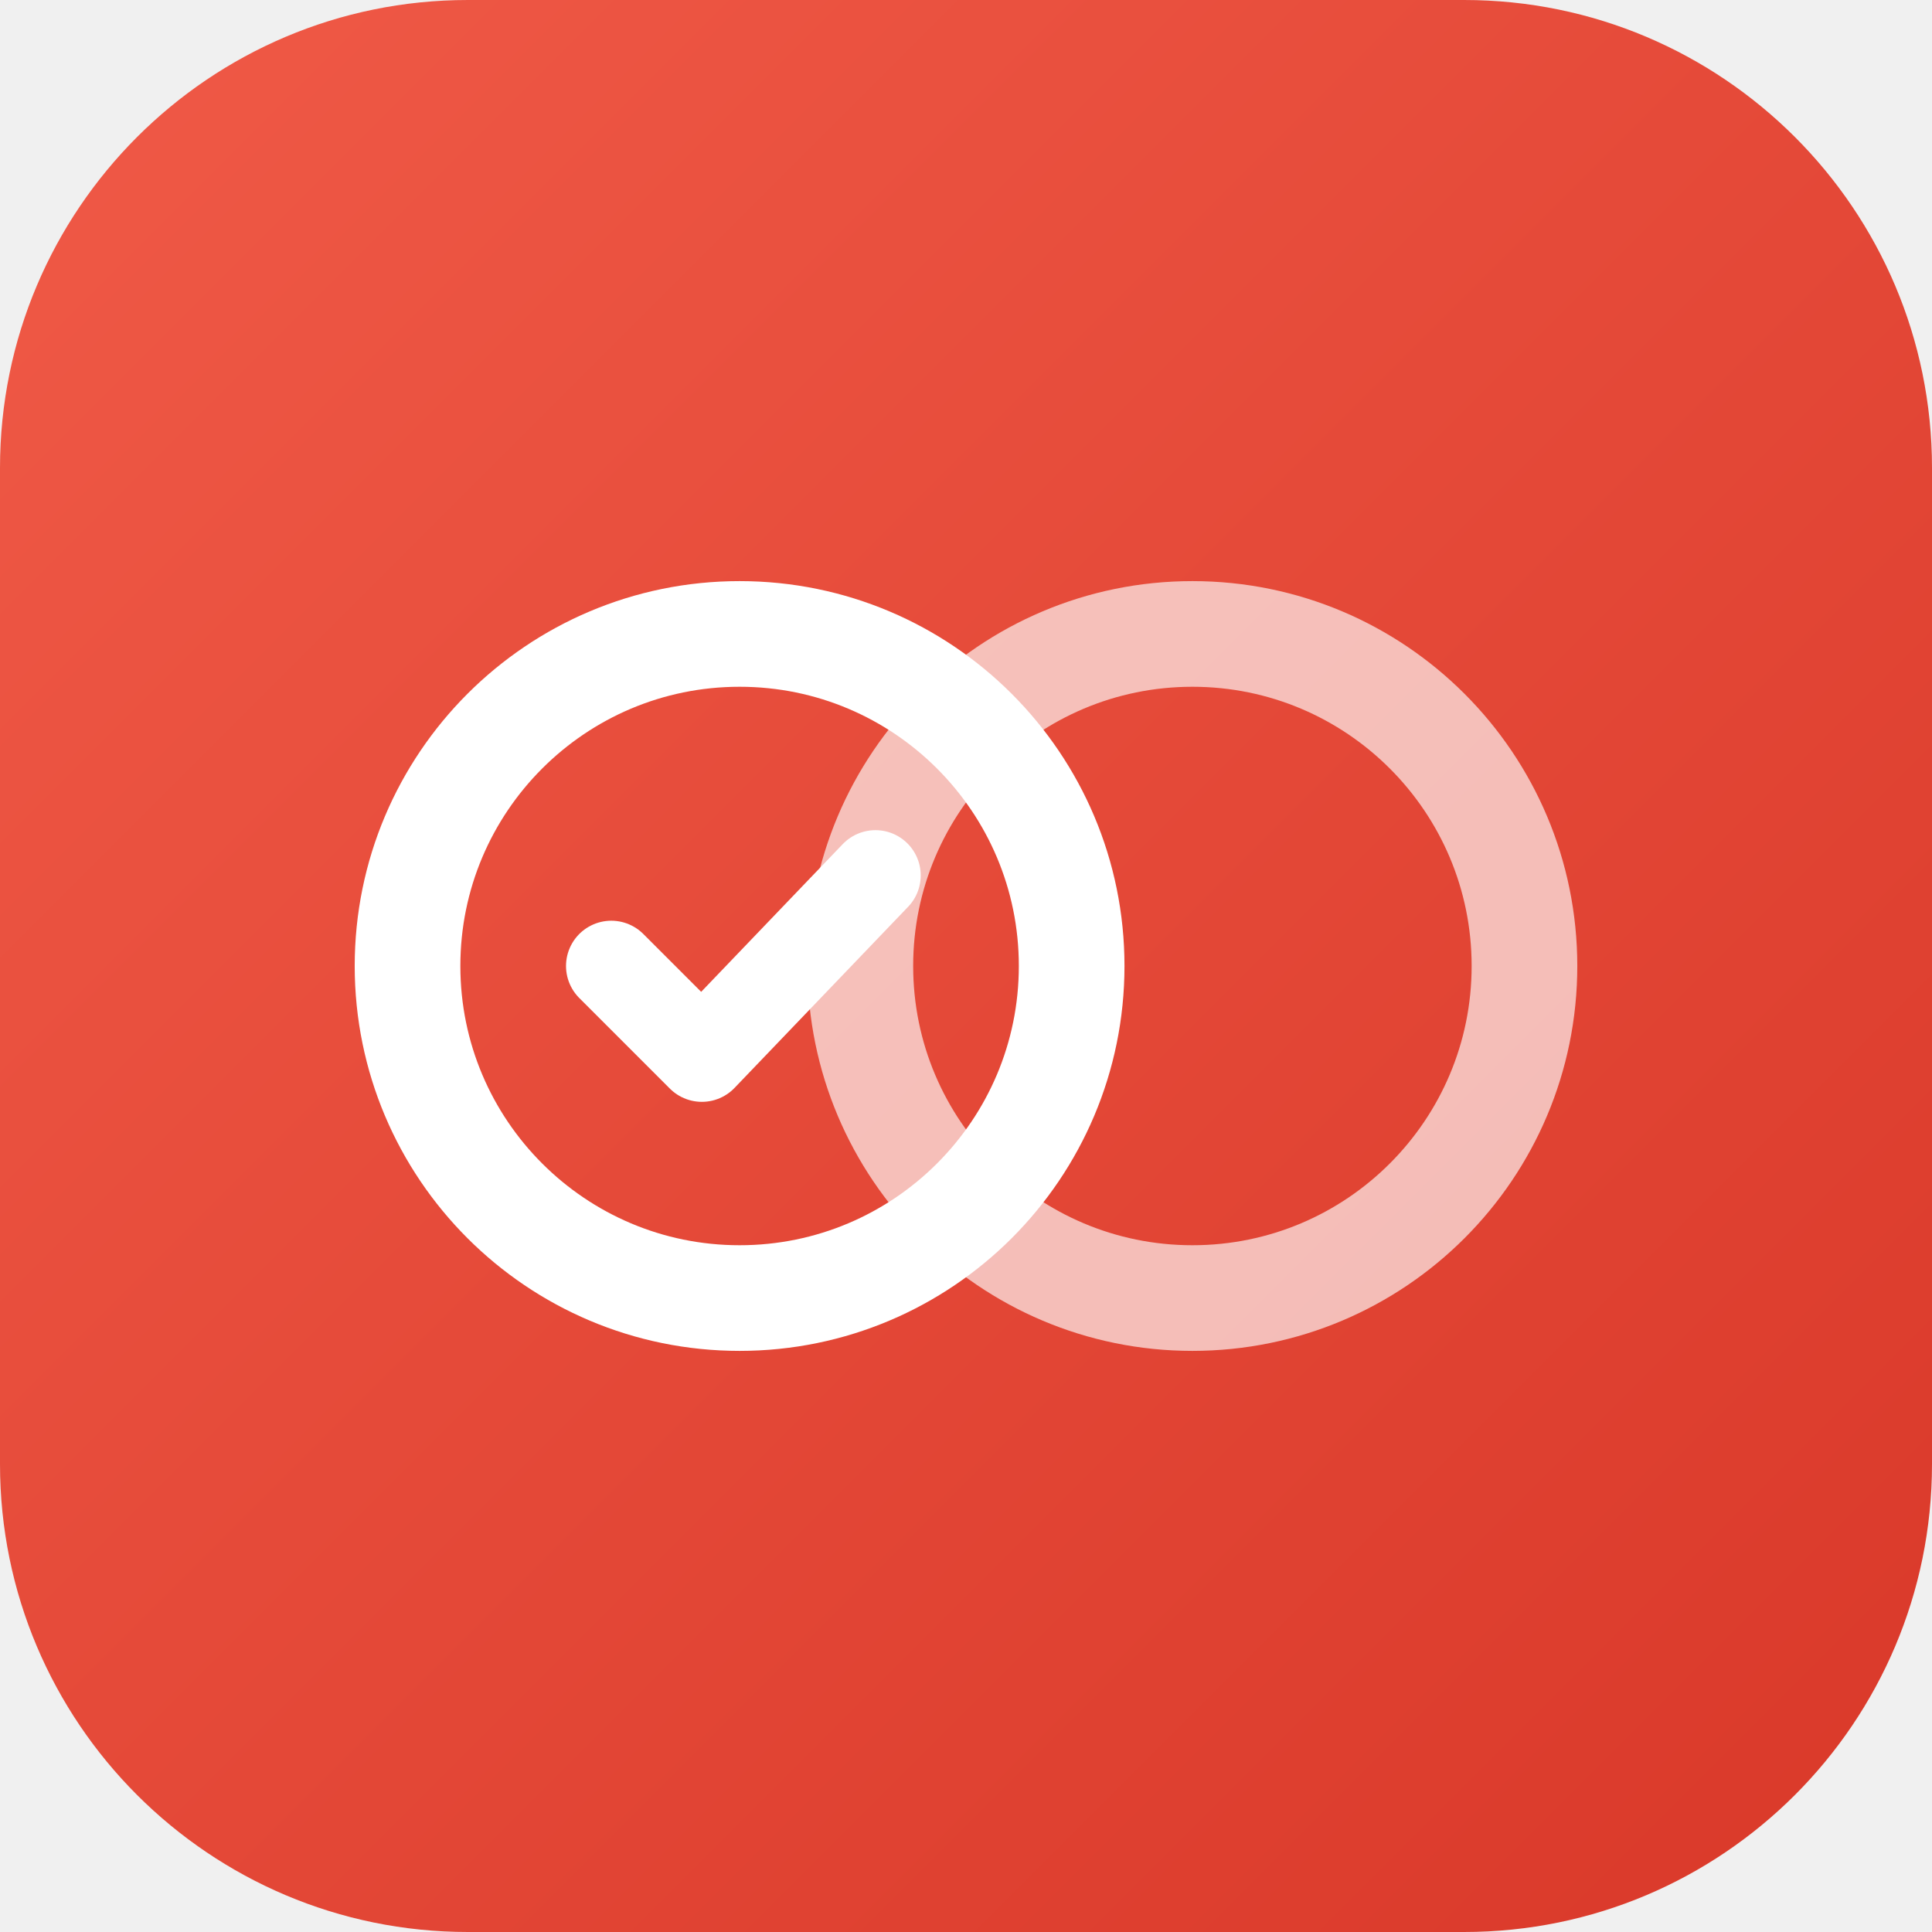
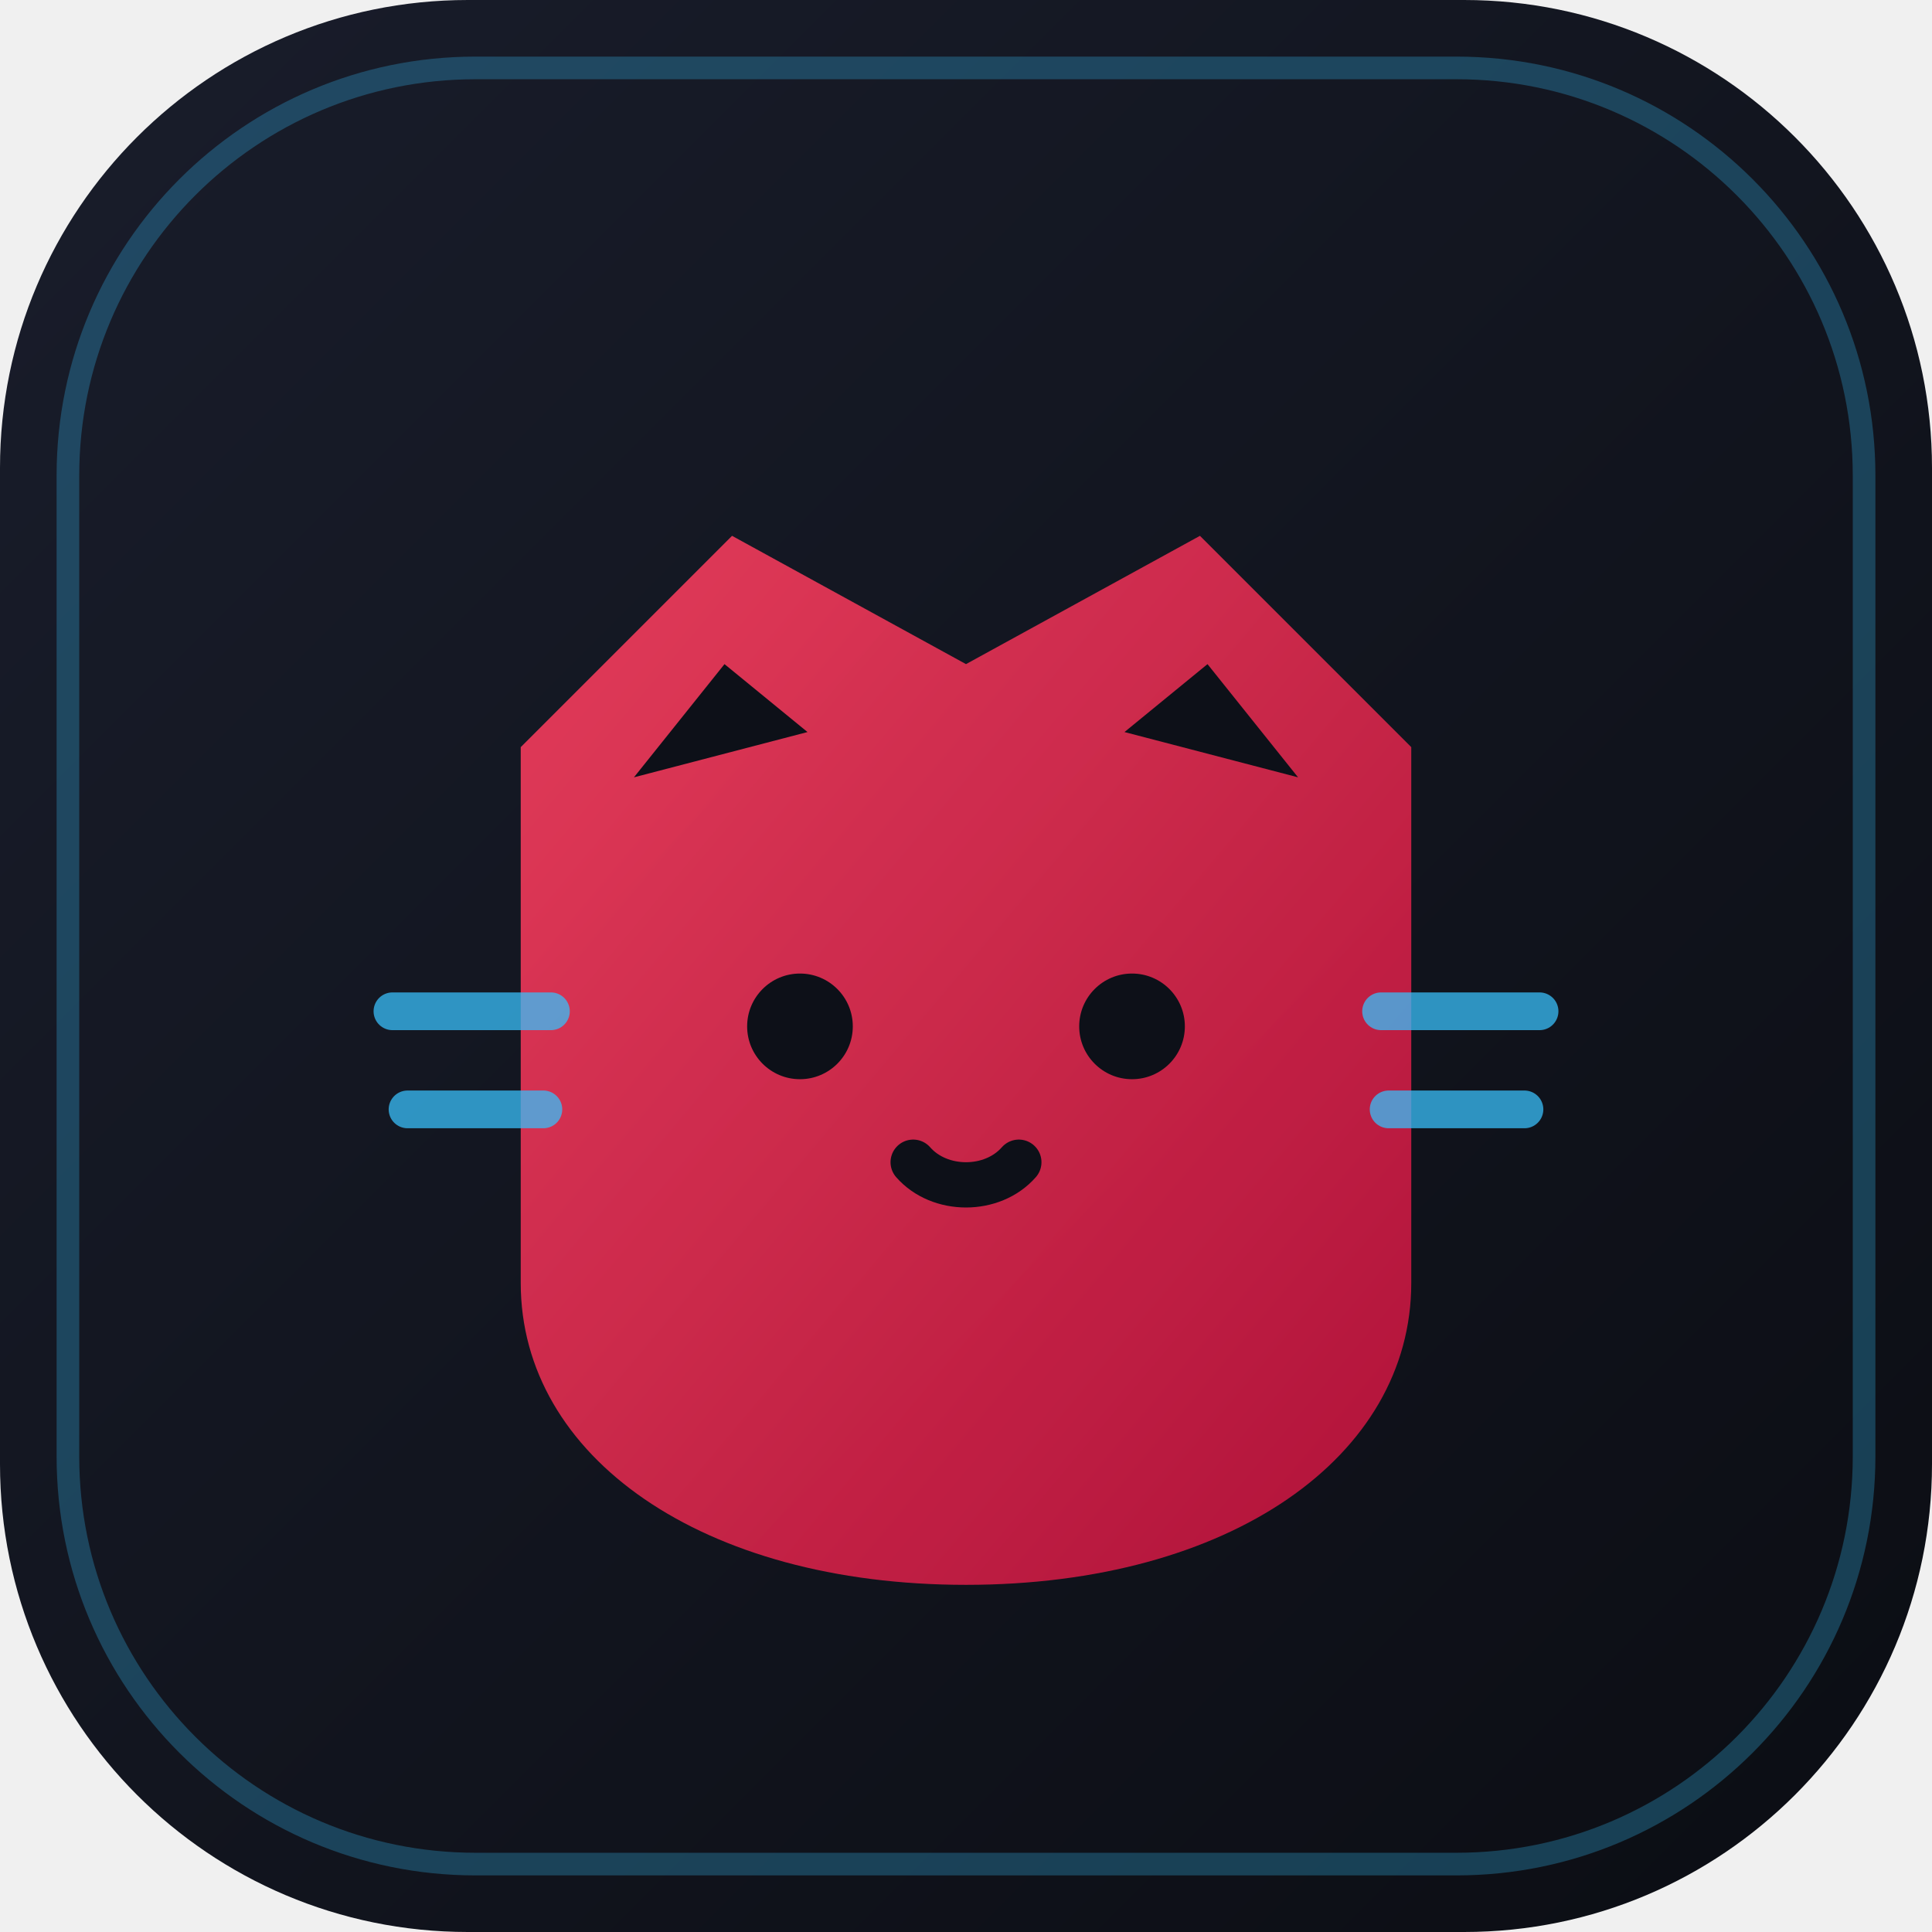
<svg xmlns="http://www.w3.org/2000/svg" viewBox="0 0 512 512">
  <defs>
    <linearGradient id="bg" x1="0%" y1="0%" x2="100%" y2="100%">
-       <stop offset="0%" stop-color="#f05a47" />
-       <stop offset="100%" stop-color="#d93829" />
+       <stop offset="0%" stop-color="#191d2b" />
+       <stop offset="100%" stop-color="#0b0d13" />
+     </linearGradient>
+     <linearGradient id="neon" x1="0%" y1="0%" x2="100%" y2="100%">
+       <stop offset="0%" stop-color="#f43f5e" />
+       <stop offset="100%" stop-color="#be123c" />
    </linearGradient>
  </defs>
  <rect width="512" height="512" rx="124" fill="url(#bg)" />
-   <circle cx="196" cy="256" r="88" fill="none" stroke="#ffffff" stroke-width="28" />
-   <circle cx="316" cy="256" r="88" fill="none" stroke="rgba(255,255,255,0.65)" stroke-width="28" />
-   <path d="M162 256l24 24 46-48" fill="none" stroke="#ffffff" stroke-width="24" stroke-linecap="round" stroke-linejoin="round" />
+   <rect x="18" y="18" width="476" height="476" rx="108" fill="none" stroke="rgba(56,189,248,0.28)" stroke-width="6" />
+   <path d="M138 340V198l56-56 62 34 62-34 56 56v142c0 46-48 80-118 80s-118-34-118-80z" fill="url(#neon)" opacity="0.92" />
+   <path d="M168 206l24-30 22 18z" fill="#0d1018" />
+   <path d="M344 206l-24-30-22 18z" fill="#0d1018" />
+   <circle cx="212" cy="272" r="14" fill="#0d1018" />
+   <circle cx="300" cy="272" r="14" fill="#0d1018" />
+   <path d="M242 308c7 8 21 8 28 0" fill="none" stroke="#0d1018" stroke-width="12" stroke-linecap="round" />
+   <path d="M104 268h42M108 294h36M366 268h42M368 294h36" stroke="#38bdf8" stroke-width="10" stroke-linecap="round" opacity="0.75" />
</svg>
